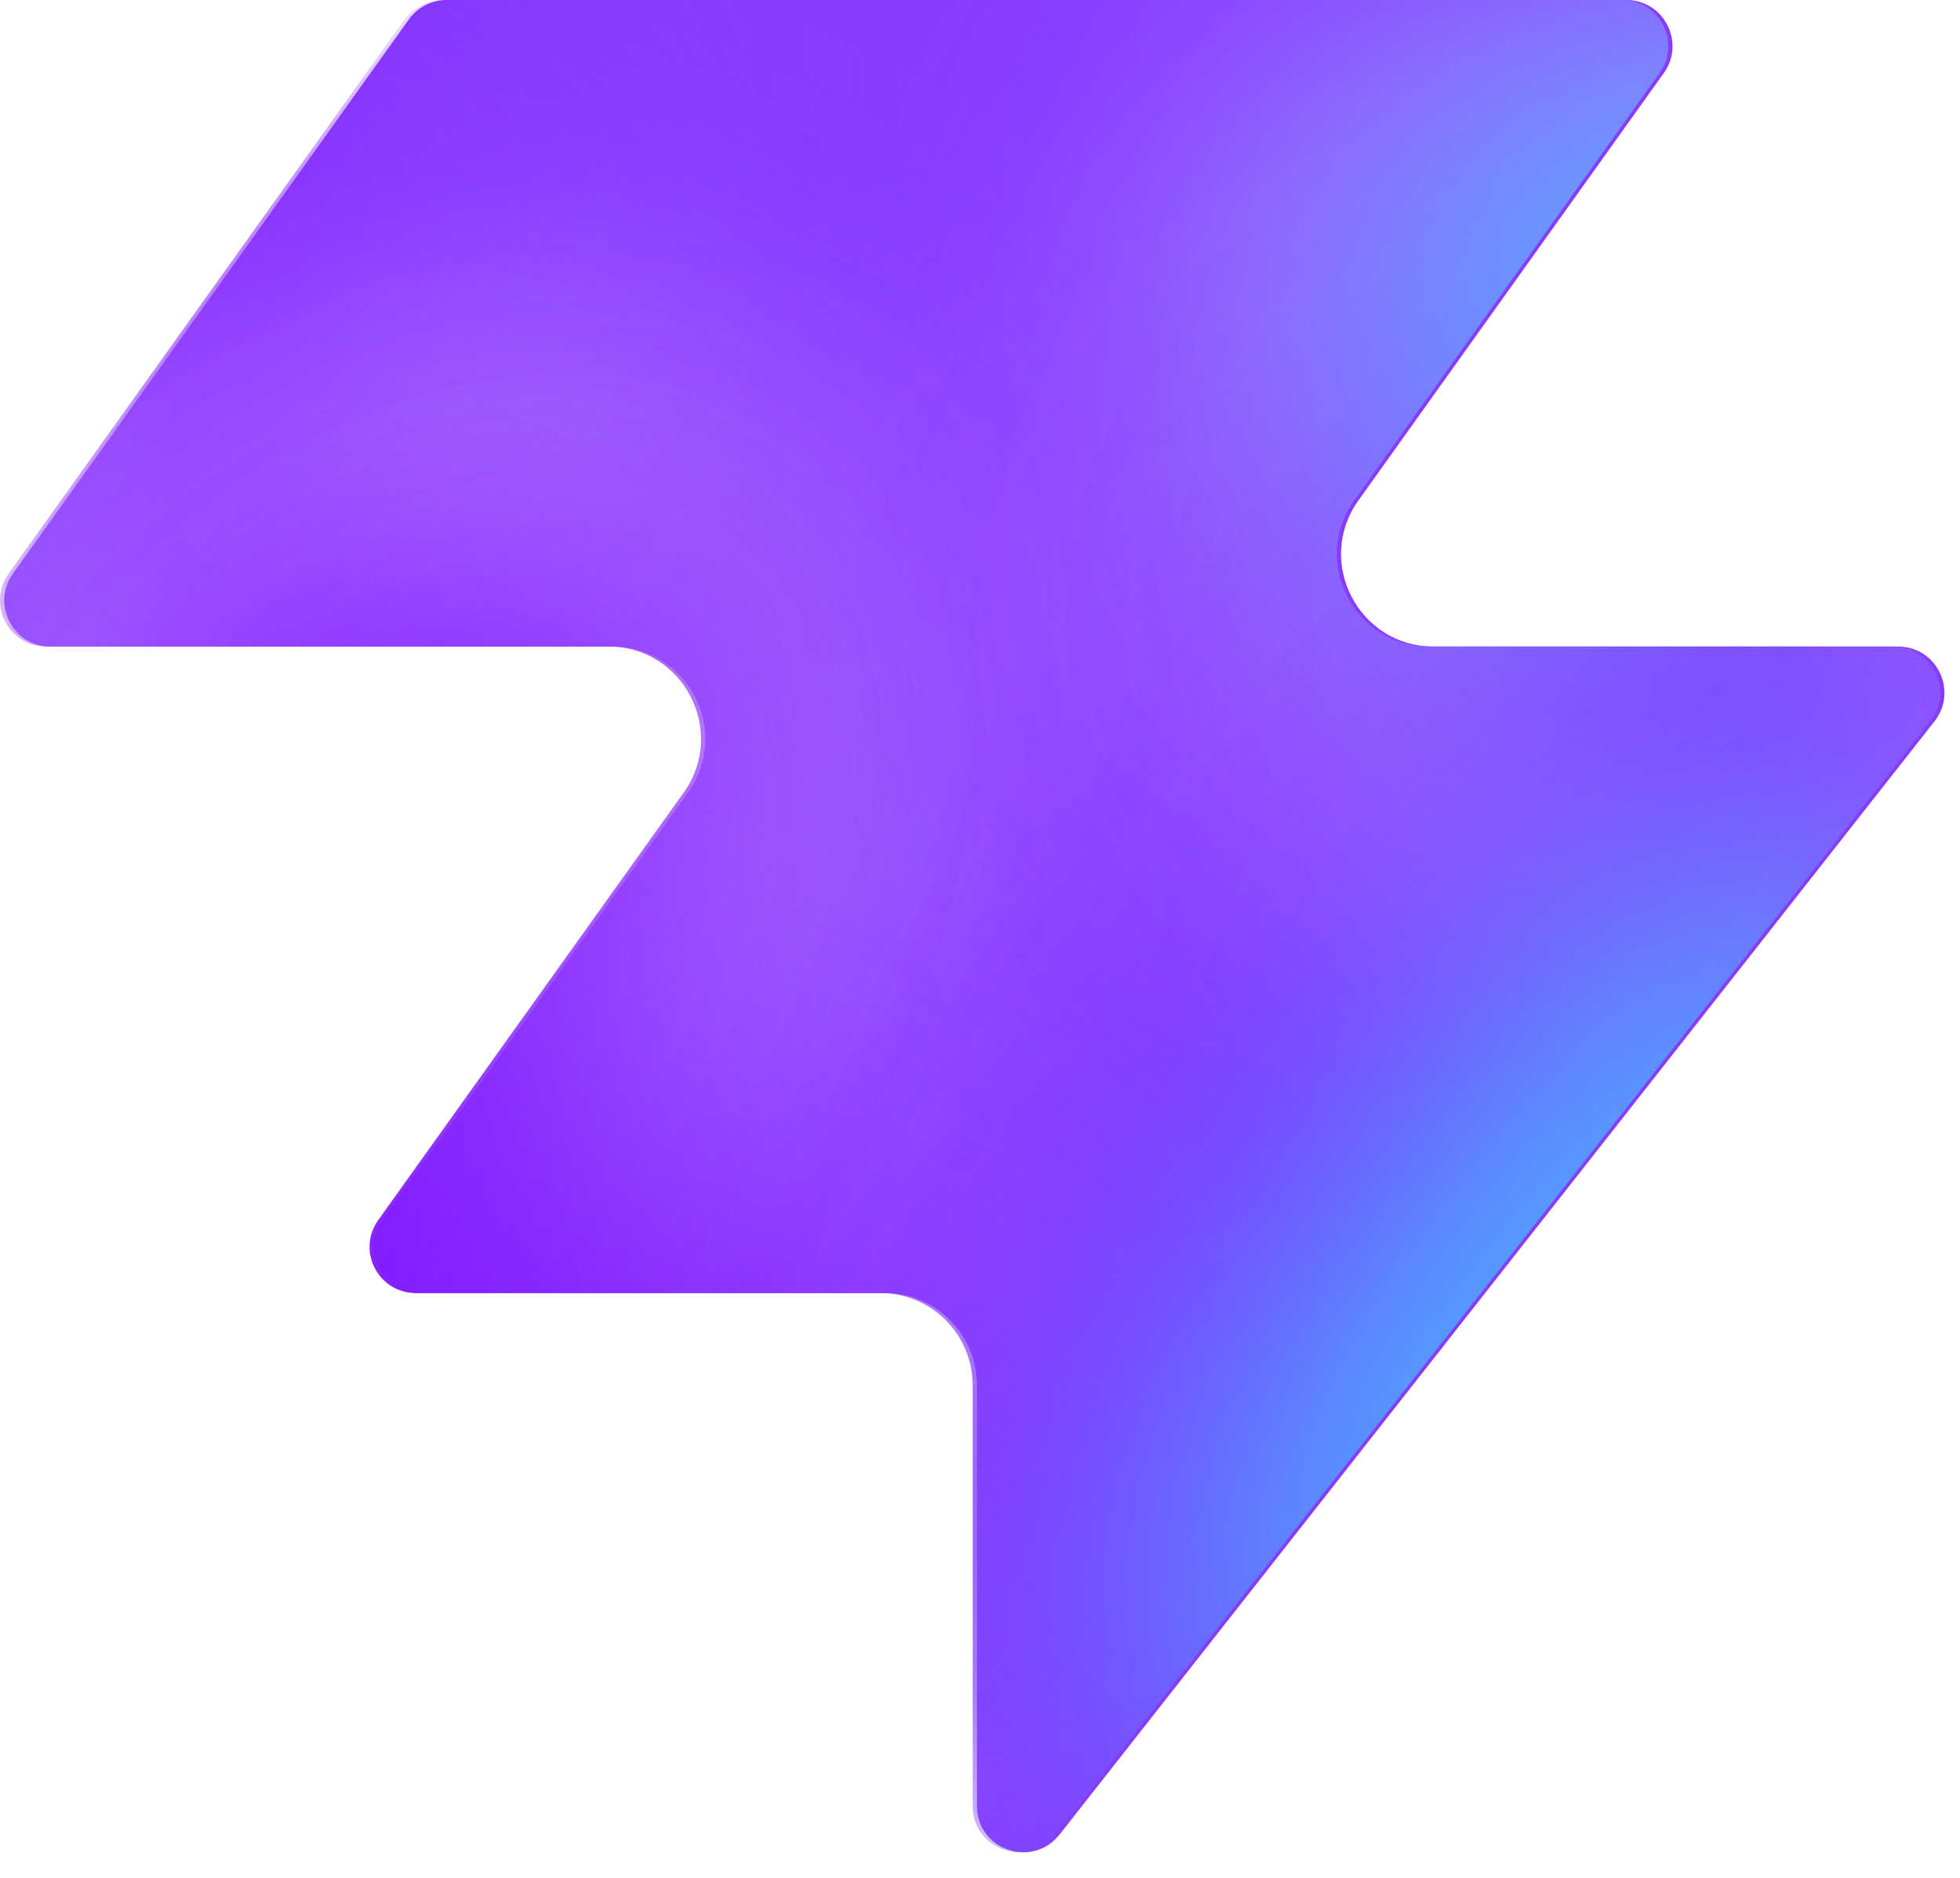
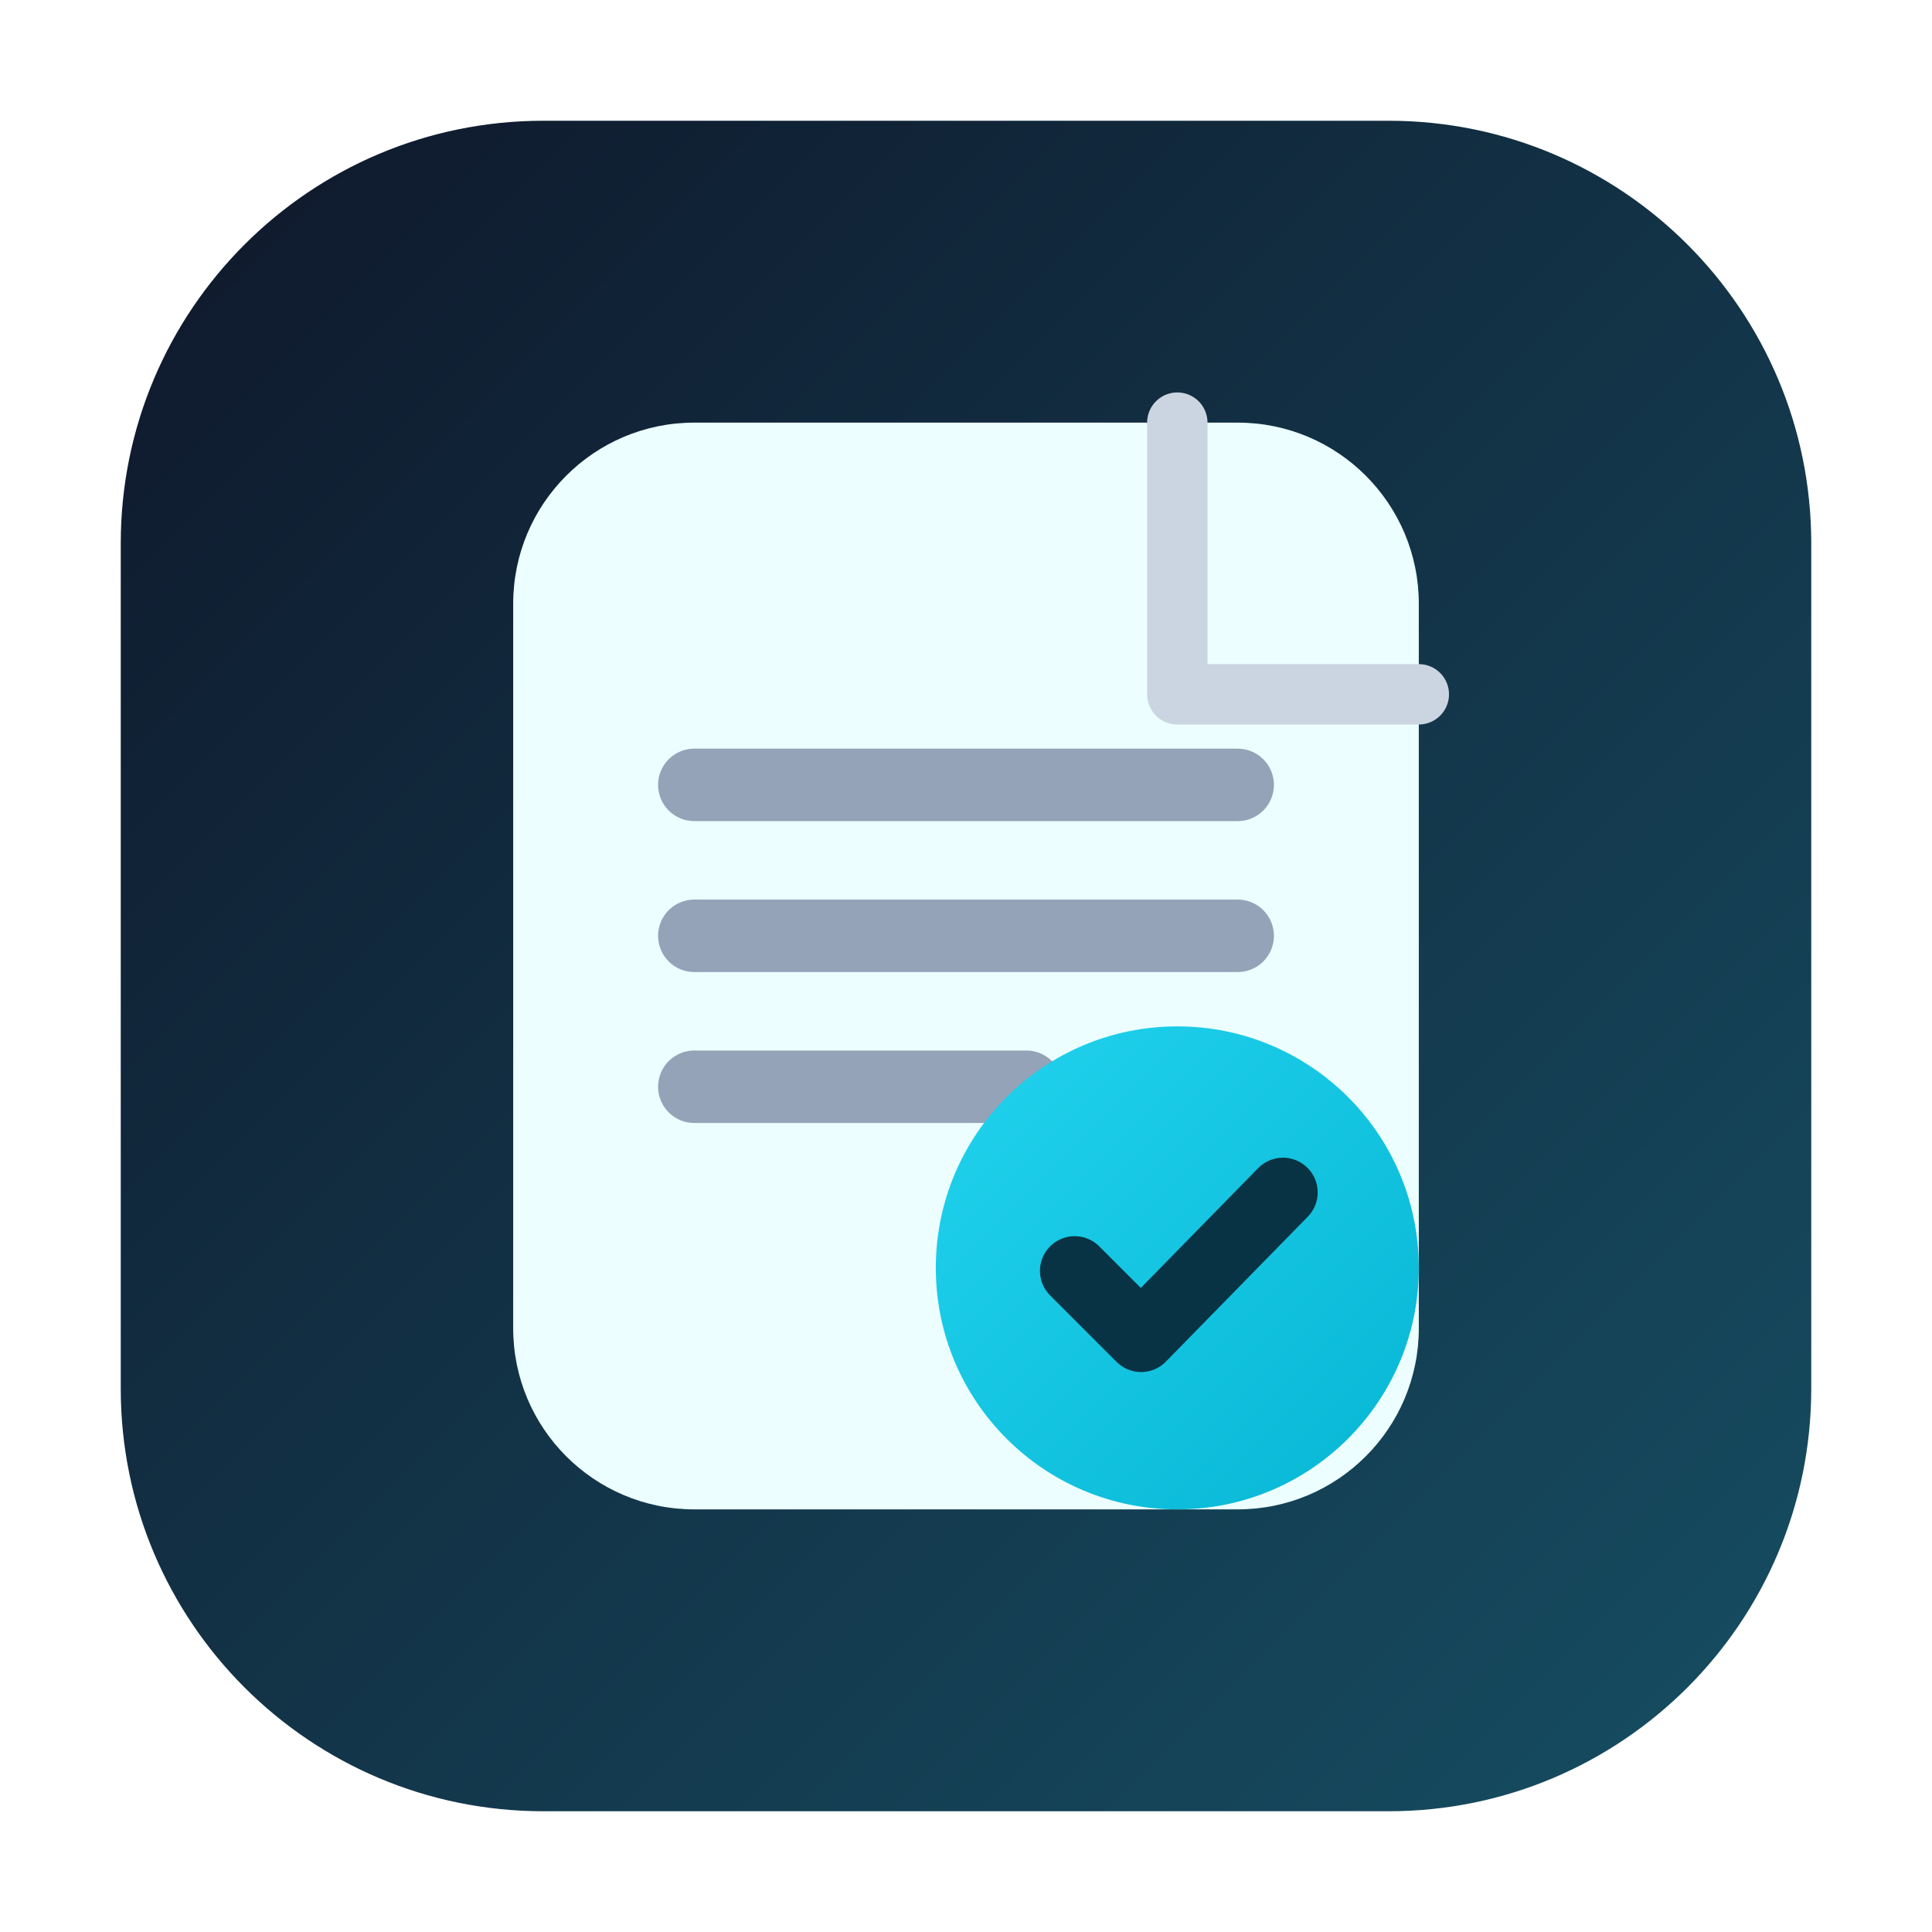
- <svg xmlns="http://www.w3.org/2000/svg" width="48" height="46" fill="none" viewBox="0 0 48 46">
-   <path fill="#863bff" d="M25.946 44.938c-.664.845-2.021.375-2.021-.698V33.937a2.26 2.26 0 0 0-2.262-2.262H10.287c-.92 0-1.456-1.04-.92-1.788l7.48-10.471c1.07-1.497 0-3.578-1.842-3.578H1.237c-.92 0-1.456-1.04-.92-1.788L10.013.474c.214-.297.556-.474.92-.474h28.894c.92 0 1.456 1.04.92 1.788l-7.48 10.471c-1.07 1.498 0 3.579 1.842 3.579h11.377c.943 0 1.473 1.088.89 1.83L25.947 44.94z" style="fill:#863bff;fill:color(display-p3 .525 .23 1);fill-opacity:1" />
-   <mask id="a" width="48" height="46" x="0" y="0" maskUnits="userSpaceOnUse" style="mask-type:alpha">
-     <path fill="#000" d="M25.842 44.938c-.664.844-2.021.375-2.021-.698V33.937a2.26 2.26 0 0 0-2.262-2.262H10.183c-.92 0-1.456-1.04-.92-1.788l7.48-10.471c1.07-1.498 0-3.579-1.842-3.579H1.133c-.92 0-1.456-1.04-.92-1.787L9.91.473c.214-.297.556-.474.92-.474h28.894c.92 0 1.456 1.04.92 1.788l-7.48 10.471c-1.07 1.498 0 3.578 1.842 3.578h11.377c.943 0 1.473 1.088.89 1.832L25.843 44.94z" style="fill:#000;fill-opacity:1" />
-   </mask>
-   <g mask="url(#a)">
-     <g filter="url(#b)">
-       <ellipse cx="5.508" cy="14.704" fill="#ede6ff" rx="5.508" ry="14.704" style="fill:#ede6ff;fill:color(display-p3 .927 .903 1);fill-opacity:1" transform="matrix(.00324 1 1 -.00324 -4.47 31.516)" />
-     </g>
-     <g filter="url(#c)">
-       <ellipse cx="10.399" cy="29.851" fill="#ede6ff" rx="10.399" ry="29.851" style="fill:#ede6ff;fill:color(display-p3 .927 .903 1);fill-opacity:1" transform="matrix(.00324 1 1 -.00324 -39.328 7.883)" />
-     </g>
-     <g filter="url(#d)">
-       <ellipse cx="5.508" cy="30.487" fill="#7e14ff" rx="5.508" ry="30.487" style="fill:#7e14ff;fill:color(display-p3 .492 .077 1);fill-opacity:1" transform="rotate(89.814 -25.913 -14.639)scale(1 -1)" />
-     </g>
-     <g filter="url(#e)">
-       <ellipse cx="5.508" cy="30.599" fill="#7e14ff" rx="5.508" ry="30.599" style="fill:#7e14ff;fill:color(display-p3 .492 .077 1);fill-opacity:1" transform="rotate(89.814 -32.644 -3.334)scale(1 -1)" />
-     </g>
-     <g filter="url(#f)">
-       <ellipse cx="5.508" cy="30.599" fill="#7e14ff" rx="5.508" ry="30.599" style="fill:#7e14ff;fill:color(display-p3 .492 .077 1);fill-opacity:1" transform="matrix(.00324 1 1 -.00324 -34.34 30.47)" />
-     </g>
-     <g filter="url(#g)">
-       <ellipse cx="14.072" cy="22.078" fill="#ede6ff" rx="14.072" ry="22.078" style="fill:#ede6ff;fill:color(display-p3 .927 .903 1);fill-opacity:1" transform="rotate(93.35 24.506 48.493)scale(-1 1)" />
-     </g>
-     <g filter="url(#h)">
-       <ellipse cx="3.47" cy="21.501" fill="#7e14ff" rx="3.47" ry="21.501" style="fill:#7e14ff;fill:color(display-p3 .492 .077 1);fill-opacity:1" transform="rotate(89.009 28.708 47.59)scale(-1 1)" />
-     </g>
-     <g filter="url(#i)">
-       <ellipse cx="3.47" cy="21.501" fill="#7e14ff" rx="3.47" ry="21.501" style="fill:#7e14ff;fill:color(display-p3 .492 .077 1);fill-opacity:1" transform="rotate(89.009 28.708 47.59)scale(-1 1)" />
-     </g>
-     <g filter="url(#j)">
-       <ellipse cx=".387" cy="8.972" fill="#7e14ff" rx="4.407" ry="29.108" style="fill:#7e14ff;fill:color(display-p3 .492 .077 1);fill-opacity:1" transform="rotate(39.51 .387 8.972)" />
-     </g>
-     <g filter="url(#k)">
-       <ellipse cx="47.523" cy="-6.092" fill="#7e14ff" rx="4.407" ry="29.108" style="fill:#7e14ff;fill:color(display-p3 .492 .077 1);fill-opacity:1" transform="rotate(37.892 47.523 -6.092)" />
-     </g>
-     <g filter="url(#l)">
-       <ellipse cx="41.412" cy="6.333" fill="#47bfff" rx="5.971" ry="9.665" style="fill:#47bfff;fill:color(display-p3 .28 .748 1);fill-opacity:1" transform="rotate(37.892 41.412 6.333)" />
-     </g>
-     <g filter="url(#m)">
-       <ellipse cx="-1.879" cy="38.332" fill="#7e14ff" rx="4.407" ry="29.108" style="fill:#7e14ff;fill:color(display-p3 .492 .077 1);fill-opacity:1" transform="rotate(37.892 -1.88 38.332)" />
-     </g>
-     <g filter="url(#n)">
-       <ellipse cx="-1.879" cy="38.332" fill="#7e14ff" rx="4.407" ry="29.108" style="fill:#7e14ff;fill:color(display-p3 .492 .077 1);fill-opacity:1" transform="rotate(37.892 -1.88 38.332)" />
-     </g>
-     <g filter="url(#o)">
-       <ellipse cx="35.651" cy="29.907" fill="#7e14ff" rx="4.407" ry="29.108" style="fill:#7e14ff;fill:color(display-p3 .492 .077 1);fill-opacity:1" transform="rotate(37.892 35.651 29.907)" />
-     </g>
-     <g filter="url(#p)">
-       <ellipse cx="38.418" cy="32.4" fill="#47bfff" rx="5.971" ry="15.297" style="fill:#47bfff;fill:color(display-p3 .28 .748 1);fill-opacity:1" transform="rotate(37.892 38.418 32.4)" />
-     </g>
-   </g>
+ <svg xmlns="http://www.w3.org/2000/svg" viewBox="0 0 64 64" role="img" aria-label="Factuur Studio favicon">
  <defs>
-     <filter id="b" width="60.045" height="41.654" x="-19.77" y="16.149" color-interpolation-filters="sRGB" filterUnits="userSpaceOnUse">
-       <feFlood flood-opacity="0" result="BackgroundImageFix" />
-       <feBlend in="SourceGraphic" in2="BackgroundImageFix" result="shape" />
-       <feGaussianBlur result="effect1_foregroundBlur_2002_17158" stdDeviation="7.659" />
-     </filter>
-     <filter id="c" width="90.34" height="51.437" x="-54.613" y="-7.533" color-interpolation-filters="sRGB" filterUnits="userSpaceOnUse">
-       <feFlood flood-opacity="0" result="BackgroundImageFix" />
-       <feBlend in="SourceGraphic" in2="BackgroundImageFix" result="shape" />
-       <feGaussianBlur result="effect1_foregroundBlur_2002_17158" stdDeviation="7.659" />
-     </filter>
-     <filter id="d" width="79.355" height="29.4" x="-49.64" y="2.03" color-interpolation-filters="sRGB" filterUnits="userSpaceOnUse">
-       <feFlood flood-opacity="0" result="BackgroundImageFix" />
-       <feBlend in="SourceGraphic" in2="BackgroundImageFix" result="shape" />
-       <feGaussianBlur result="effect1_foregroundBlur_2002_17158" stdDeviation="4.596" />
-     </filter>
-     <filter id="e" width="79.579" height="29.4" x="-45.045" y="20.029" color-interpolation-filters="sRGB" filterUnits="userSpaceOnUse">
-       <feFlood flood-opacity="0" result="BackgroundImageFix" />
-       <feBlend in="SourceGraphic" in2="BackgroundImageFix" result="shape" />
-       <feGaussianBlur result="effect1_foregroundBlur_2002_17158" stdDeviation="4.596" />
-     </filter>
-     <filter id="f" width="79.579" height="29.4" x="-43.513" y="21.178" color-interpolation-filters="sRGB" filterUnits="userSpaceOnUse">
-       <feFlood flood-opacity="0" result="BackgroundImageFix" />
-       <feBlend in="SourceGraphic" in2="BackgroundImageFix" result="shape" />
-       <feGaussianBlur result="effect1_foregroundBlur_2002_17158" stdDeviation="4.596" />
-     </filter>
-     <filter id="g" width="74.749" height="58.852" x="15.756" y="-17.901" color-interpolation-filters="sRGB" filterUnits="userSpaceOnUse">
-       <feFlood flood-opacity="0" result="BackgroundImageFix" />
-       <feBlend in="SourceGraphic" in2="BackgroundImageFix" result="shape" />
-       <feGaussianBlur result="effect1_foregroundBlur_2002_17158" stdDeviation="7.659" />
-     </filter>
-     <filter id="h" width="61.377" height="25.362" x="23.548" y="2.284" color-interpolation-filters="sRGB" filterUnits="userSpaceOnUse">
-       <feFlood flood-opacity="0" result="BackgroundImageFix" />
-       <feBlend in="SourceGraphic" in2="BackgroundImageFix" result="shape" />
-       <feGaussianBlur result="effect1_foregroundBlur_2002_17158" stdDeviation="4.596" />
-     </filter>
-     <filter id="i" width="61.377" height="25.362" x="23.548" y="2.284" color-interpolation-filters="sRGB" filterUnits="userSpaceOnUse">
-       <feFlood flood-opacity="0" result="BackgroundImageFix" />
-       <feBlend in="SourceGraphic" in2="BackgroundImageFix" result="shape" />
-       <feGaussianBlur result="effect1_foregroundBlur_2002_17158" stdDeviation="4.596" />
-     </filter>
-     <filter id="j" width="56.045" height="63.649" x="-27.636" y="-22.853" color-interpolation-filters="sRGB" filterUnits="userSpaceOnUse">
-       <feFlood flood-opacity="0" result="BackgroundImageFix" />
-       <feBlend in="SourceGraphic" in2="BackgroundImageFix" result="shape" />
-       <feGaussianBlur result="effect1_foregroundBlur_2002_17158" stdDeviation="4.596" />
-     </filter>
-     <filter id="k" width="54.814" height="64.646" x="20.116" y="-38.415" color-interpolation-filters="sRGB" filterUnits="userSpaceOnUse">
-       <feFlood flood-opacity="0" result="BackgroundImageFix" />
-       <feBlend in="SourceGraphic" in2="BackgroundImageFix" result="shape" />
-       <feGaussianBlur result="effect1_foregroundBlur_2002_17158" stdDeviation="4.596" />
-     </filter>
-     <filter id="l" width="33.541" height="35.313" x="24.641" y="-11.323" color-interpolation-filters="sRGB" filterUnits="userSpaceOnUse">
-       <feFlood flood-opacity="0" result="BackgroundImageFix" />
-       <feBlend in="SourceGraphic" in2="BackgroundImageFix" result="shape" />
-       <feGaussianBlur result="effect1_foregroundBlur_2002_17158" stdDeviation="4.596" />
-     </filter>
-     <filter id="m" width="54.814" height="64.646" x="-29.286" y="6.009" color-interpolation-filters="sRGB" filterUnits="userSpaceOnUse">
-       <feFlood flood-opacity="0" result="BackgroundImageFix" />
-       <feBlend in="SourceGraphic" in2="BackgroundImageFix" result="shape" />
-       <feGaussianBlur result="effect1_foregroundBlur_2002_17158" stdDeviation="4.596" />
-     </filter>
-     <filter id="n" width="54.814" height="64.646" x="-29.286" y="6.009" color-interpolation-filters="sRGB" filterUnits="userSpaceOnUse">
-       <feFlood flood-opacity="0" result="BackgroundImageFix" />
-       <feBlend in="SourceGraphic" in2="BackgroundImageFix" result="shape" />
-       <feGaussianBlur result="effect1_foregroundBlur_2002_17158" stdDeviation="4.596" />
-     </filter>
-     <filter id="o" width="54.814" height="64.646" x="8.244" y="-2.416" color-interpolation-filters="sRGB" filterUnits="userSpaceOnUse">
-       <feFlood flood-opacity="0" result="BackgroundImageFix" />
-       <feBlend in="SourceGraphic" in2="BackgroundImageFix" result="shape" />
-       <feGaussianBlur result="effect1_foregroundBlur_2002_17158" stdDeviation="4.596" />
-     </filter>
-     <filter id="p" width="39.409" height="43.623" x="18.713" y="10.588" color-interpolation-filters="sRGB" filterUnits="userSpaceOnUse">
-       <feFlood flood-opacity="0" result="BackgroundImageFix" />
-       <feBlend in="SourceGraphic" in2="BackgroundImageFix" result="shape" />
-       <feGaussianBlur result="effect1_foregroundBlur_2002_17158" stdDeviation="4.596" />
-     </filter>
+     <linearGradient id="bg" x1="0" y1="0" x2="1" y2="1">
+       <stop offset="0%" stop-color="#0f172a" />
+       <stop offset="100%" stop-color="#164e63" />
+     </linearGradient>
+     <linearGradient id="accent" x1="0" y1="0" x2="1" y2="1">
+       <stop offset="0%" stop-color="#22d3ee" />
+       <stop offset="100%" stop-color="#06b6d4" />
+     </linearGradient>
  </defs>
+   <rect x="4" y="4" width="56" height="56" rx="14" fill="url(#bg)" />
+   <rect x="17" y="14" width="30" height="36" rx="6" fill="#ecfeff" />
+   <path d="M39 14v9h8" fill="none" stroke="#cbd5e1" stroke-width="2" stroke-linecap="round" stroke-linejoin="round" />
+   <path d="M23 26h18M23 31h18M23 36h11" fill="none" stroke="#94a3b8" stroke-width="2.4" stroke-linecap="round" />
+   <circle cx="39" cy="42" r="8" fill="url(#accent)" />
+   <path d="M35.6 42.1l2.2 2.2 4.7-4.8" fill="none" stroke="#083344" stroke-width="2.3" stroke-linecap="round" stroke-linejoin="round" />
</svg>
